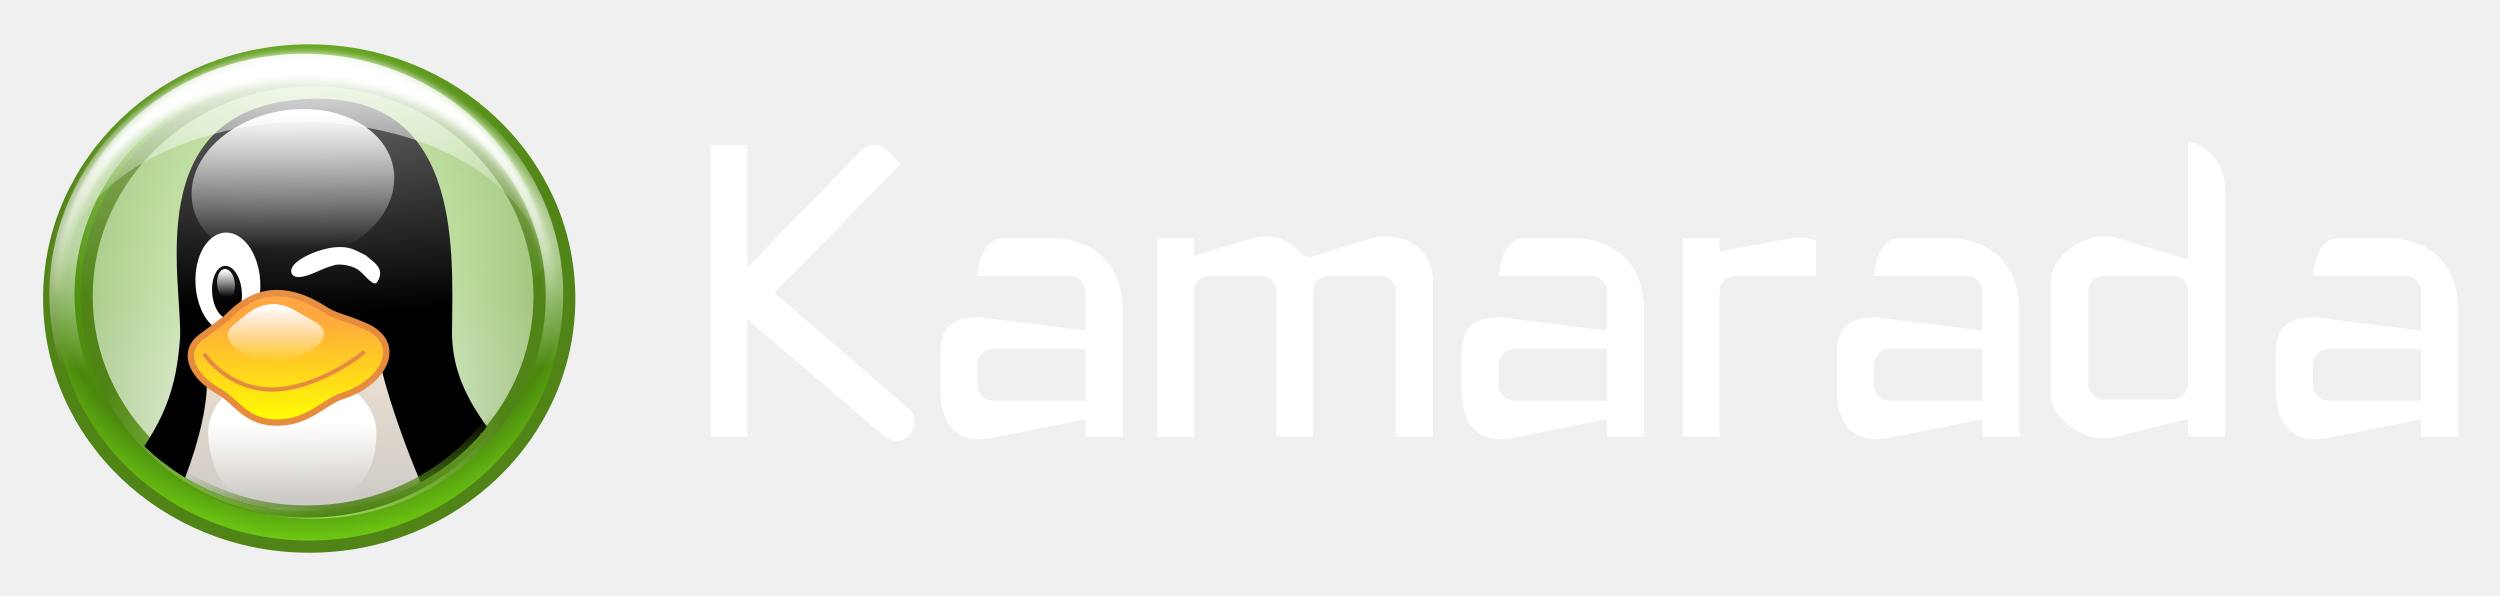
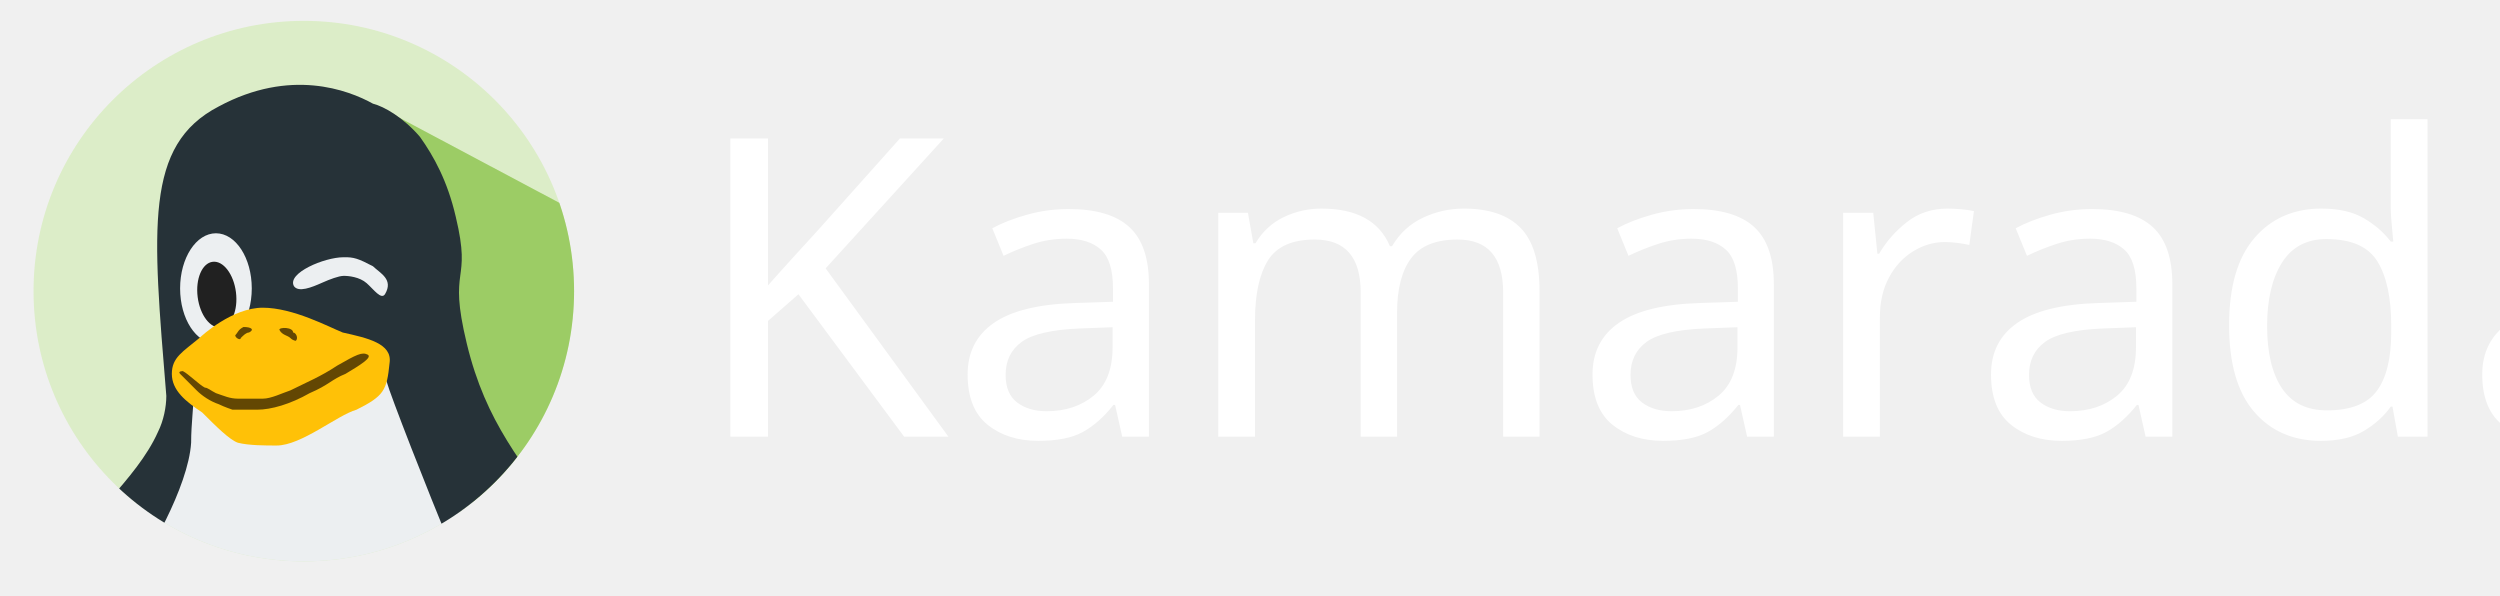
- <svg xmlns="http://www.w3.org/2000/svg" xmlns:xlink="http://www.w3.org/1999/xlink" width="592" height="141" id="svg3234" version="1.1">
+ <svg xmlns="http://www.w3.org/2000/svg" width="592" height="141" id="svg3234" version="1.1">
  <defs id="defs3236">
-     <radialGradient xlink:href="#linearGradient5742" id="radialGradient5748" cx="24.574" cy="16.191" fx="24.574" fy="16.191" r="21.383" gradientTransform="matrix(1.383991,0,0,1.320459,-9.936095,-2.93533)" gradientUnits="userSpaceOnUse" />
    <linearGradient id="linearGradient5742">
      <stop style="stop-color:#73d216;stop-opacity:1;" offset="0" id="stop5744" />
      <stop id="stop5750" offset="0.816" style="stop-color:#4a890d;stop-opacity:1;" />
      <stop style="stop-color:#76d715;stop-opacity:1;" offset="1" id="stop5746" />
    </linearGradient>
-     <radialGradient xlink:href="#linearGradient5634" id="radialGradient5640" cx="24.574" cy="5.649" fx="24.574" fy="5.649" r="21.383" gradientTransform="matrix(1.111771,0,0,1.060735,-3.246624,-0.8661662)" gradientUnits="userSpaceOnUse" />
-     <linearGradient id="linearGradient5634">
-       <stop style="stop-color:#69ab21;stop-opacity:1" offset="0" id="stop5636" />
-       <stop style="stop-color:#518417;stop-opacity:1" offset="1" id="stop5638" />
-     </linearGradient>
-     <radialGradient xlink:href="#linearGradient5796" id="radialGradient5802" cx="25.809" cy="20.621" fx="25.809" fy="20.621" r="21.183" gradientUnits="userSpaceOnUse" gradientTransform="matrix(2.168119,0,0,0.5958808,-30.14845,6.658054)" />
-     <linearGradient id="linearGradient5796">
-       <stop style="stop-color:#ffffff;stop-opacity:1;" offset="0" id="stop5798" />
-       <stop style="stop-color:#ffffff;stop-opacity:0;" offset="1" id="stop5800" />
-     </linearGradient>
-     <radialGradient xlink:href="#linearGradient5796" id="radialGradient4919" gradientUnits="userSpaceOnUse" gradientTransform="matrix(3.266749,0,0,3.565222,-60.07811,-69.72965)" cx="25.49" cy="29.74" fx="25.49" fy="29.74" r="13.979" />
-     <radialGradient xlink:href="#linearGradient5775" id="radialGradient4921" gradientUnits="userSpaceOnUse" gradientTransform="matrix(1.134208,0,0,1.233236,-7.420612,-6.107401)" cx="26.99" cy="38.446" fx="26.99" fy="38.446" r="16.884" />
    <linearGradient id="linearGradient5775">
      <stop style="stop-color:#aef16e;stop-opacity:1;" offset="0" id="stop5777" />
      <stop style="stop-color:#518417;stop-opacity:1" offset="1" id="stop5779" />
    </linearGradient>
    <clipPath clipPathUnits="userSpaceOnUse" id="clipPath3749">
      <ellipse style="display:inline;overflow:visible;visibility:visible;opacity:1;fill:#ff0000;fill-opacity:1;fill-rule:nonzero;stroke:#ff0000;stroke-width:8.103;stroke-linecap:butt;stroke-linejoin:miter;stroke-miterlimit:4;stroke-dasharray:none;stroke-dashoffset:0;stroke-opacity:1;marker:none;marker-start:none;marker-mid:none;marker-end:none;enable-background:accumulate" id="ellipse3751" cx="321.666" cy="165.633" rx="149.265" ry="142.456" />
    </clipPath>
-     <radialGradient xlink:href="#linearGradient172" id="radialGradient3140" gradientUnits="userSpaceOnUse" gradientTransform="matrix(1.481827,0,0,0.3967969,-349.5468,157.9413)" cx="446.778" cy="1219.412" fx="446.778" fy="1219.412" r="195.072" />
    <linearGradient id="linearGradient172">
      <stop style="stop-color:#3f2600;stop-opacity:0.6;" offset="0" id="stop173" />
      <stop style="stop-color:#3f2600;stop-opacity:0;" offset="1" id="stop174" />
    </linearGradient>
-     <linearGradient xlink:href="#linearGradient153" id="linearGradient3136" gradientUnits="userSpaceOnUse" gradientTransform="matrix(-0.9649387,-0.01291555,-0.03671998,2.556923,862.8276,-357.2697)" x1="400.578" y1="369.53" x2="400.844" y2="304.079" />
    <linearGradient id="linearGradient153">
      <stop style="stop-color:#ffeed7;stop-opacity:1;" offset="0" id="stop154" />
      <stop style="stop-color:#bdbfc2;stop-opacity:1;" offset="1" id="stop155" />
    </linearGradient>
-     <linearGradient xlink:href="#linearGradient5796" id="linearGradient3132" gradientUnits="userSpaceOnUse" gradientTransform="matrix(1.413236,-0.0796503,-0.04119768,1.071384,-108.6094,-190.0137)" x1="303.018" y1="237.932" x2="297.086" y2="330.096" />
-     <linearGradient xlink:href="#linearGradient5796" id="linearGradient3118" gradientUnits="userSpaceOnUse" gradientTransform="matrix(0.2914159,-0.03333031,0.05061034,0.4881144,138.5816,50.73832)" x1="389.635" y1="242.282" x2="387.069" y2="281.325" />
-     <linearGradient xlink:href="#linearGradient153" id="linearGradient3115" gradientUnits="userSpaceOnUse" gradientTransform="matrix(1.016069,0,0,1.53779,-125.2984,-232.4827)" spreadMethod="reflect" x1="437.579" y1="528.872" x2="437.579" y2="394.104" />
-     <linearGradient xlink:href="#linearGradient153" id="linearGradient3112" gradientUnits="userSpaceOnUse" gradientTransform="matrix(0.9027839,-0.07217411,0.1573001,2.00396,-202.3394,-230.1907)" x1="375.173" y1="419.785" x2="377.485" y2="324.038" />
-     <linearGradient xlink:href="#linearGradient5796" id="linearGradient3108" gradientUnits="userSpaceOnUse" gradientTransform="matrix(1.399484,0,0,1.139982,-140.7104,-217.8097)" x1="320.751" y1="498.178" x2="321.322" y2="614.504" />
-     <linearGradient xlink:href="#linearGradient5796" id="linearGradient3105" gradientUnits="userSpaceOnUse" gradientTransform="matrix(1.278185,0,0,0.9907881,-100.1294,-164.3307)" x1="322.483" y1="435.268" x2="323.251" y2="488.483" />
-     <linearGradient xlink:href="#linearGradient5796" id="linearGradient3102" gradientUnits="userSpaceOnUse" gradientTransform="matrix(0.7146337,0,0,2.186434,-125.2984,-231.7577)" x1="411.221" y1="242.944" x2="411.221" y2="331.449" />
-     <linearGradient xlink:href="#linearGradient5796" id="linearGradient3099" gradientUnits="userSpaceOnUse" gradientTransform="matrix(0.7158338,0,0,2.182768,-125.2984,-231.7577)" x1="867.345" y1="234.739" x2="867.335" y2="314.839" />
-     <linearGradient xlink:href="#linearGradient162" id="linearGradient3096" gradientUnits="userSpaceOnUse" gradientTransform="matrix(1.264393,0,0,1.235771,-125.2984,-231.7577)" x1="236.254" y1="657.111" x2="212.51" y2="737.412" />
    <linearGradient id="linearGradient162">
      <stop style="stop-color:#ffa63f;stop-opacity:1;" offset="0" id="stop163" />
      <stop style="stop-color:#ffff00;stop-opacity:1;" offset="1" id="stop164" />
    </linearGradient>
-     <linearGradient xlink:href="#linearGradient153" id="linearGradient3093" gradientUnits="userSpaceOnUse" gradientTransform="matrix(0.6373879,0.286176,-0.2248927,0.5792711,389.8156,76.21132)" x1="381.566" y1="655.731" x2="279.643" y2="386.666" />
-     <linearGradient xlink:href="#linearGradient162" id="linearGradient3090" gradientUnits="userSpaceOnUse" gradientTransform="matrix(-1.180011,0.4273134,0.4706466,1.153418,417.5906,-278.0737)" x1="218.117" y1="630.305" x2="203.127" y2="737.854" />
-     <linearGradient xlink:href="#linearGradient5796" id="linearGradient3087" gradientUnits="userSpaceOnUse" gradientTransform="matrix(-0.9523959,0.3464001,0.4208255,0.9487298,403.5756,-128.5947)" x1="117.89" y1="587.236" x2="182.245" y2="704.731" />
-     <linearGradient xlink:href="#linearGradient5796" id="linearGradient3084" gradientUnits="userSpaceOnUse" gradientTransform="matrix(1.003812,-0.05226007,-0.01740863,1.046269,-66.5614,-92.71798)" x1="223.101" y1="570.418" x2="230.535" y2="710.977" />
-     <linearGradient xlink:href="#linearGradient5796" id="linearGradient3080" gradientUnits="userSpaceOnUse" gradientTransform="matrix(0.3742363,0.1592527,-0.1209348,0.3223549,413.7696,254.0383)" x1="316.94" y1="474.018" x2="371.609" y2="582.635" />
-     <linearGradient xlink:href="#linearGradient162" id="linearGradient3077" gradientUnits="userSpaceOnUse" gradientTransform="matrix(1.523355,0,0,1.025696,-125.2984,-231.7577)" x1="284.687" y1="410.463" x2="285.459" y2="485.699" />
-     <linearGradient xlink:href="#linearGradient5796" id="linearGradient3073" gradientUnits="userSpaceOnUse" gradientTransform="matrix(0.7672384,0,0,0.4874752,81.6136,-12.43538)" x1="288.824" y1="398.854" x2="288.376" y2="482.559" />
-     <linearGradient xlink:href="#linearGradient5806" id="linearGradient5812" x1="26.401" y1="39.524" x2="25.5" y2="34.934" gradientUnits="userSpaceOnUse" gradientTransform="matrix(1.407026,0,0,1.342839,-12.00671,-9.429277)" />
-     <linearGradient id="linearGradient5806">
-       <stop style="stop-color:#518417;stop-opacity:1;" offset="0" id="stop5808" />
-       <stop style="stop-color:#518417;stop-opacity:0;" offset="1" id="stop5810" />
-     </linearGradient>
-     <radialGradient xlink:href="#linearGradient5796" id="radialGradient5972" cx="25.809" cy="5.698" fx="25.809" fy="5.698" r="20.683" gradientUnits="userSpaceOnUse" gradientTransform="matrix(2.562861,-6.5452213e-8,2.6902708e-8,0.95881,-42.33306,0.06377)" />
-     <filter id="filter6014">
-       <feGaussianBlur stdDeviation="0.342" id="feGaussianBlur6016" />
-     </filter>
-     <linearGradient xlink:href="#linearGradient5796" id="linearGradient6026" x1="27.735" y1="1.75" x2="27.515" y2="18.75" gradientUnits="userSpaceOnUse" gradientTransform="matrix(1.123879,0,0,1.072609,-3.803067,-1.40032)" />
+     <clipPath id="clipPath863" clipPathUnits="userSpaceOnUse">
+       <circle r="23.603" cy="26.063" cx="24.064" id="circle865" style="opacity:1;vector-effect:none;fill:#ffffff;fill-opacity:1;stroke:none;stroke-width:16.578;stroke-linecap:butt;stroke-linejoin:miter;stroke-miterlimit:4;stroke-dasharray:none;stroke-dashoffset:0;stroke-opacity:1;paint-order:markers stroke fill" />
+     </clipPath>
  </defs>
  <g id="layer1" transform="translate(-250.743,-502.8479)">
-     <g aria-label="Kamarada" style="font-style:normal;font-weight:normal;font-size:98.915px;line-height:1.25;font-family:sans-serif;letter-spacing:0px;word-spacing:0px;fill:#ffffff;fill-opacity:1;stroke:none;stroke-width:2.473" id="text876" />
-     <g id="g1023">
-       <path id="path954" style="font-style:normal;font-variant:normal;font-weight:normal;font-stretch:normal;font-size:98.915px;line-height:1.25;font-family:FifthLeg;-inkscape-font-specification:FifthLeg;letter-spacing:0px;word-spacing:0px;fill:#ffffff;fill-opacity:1;stroke:none;stroke-width:2.473" d="m 463.159,607.244 c 2.374,0 4.154,-2.077 4.154,-4.55 0,-1.088 -0.396,-2.176 -1.187,-2.869 l -32.049,-27.696 29.971,-30.466 -3.165,-3.165 c -0.989,-1.088 -2.077,-1.385 -3.165,-1.385 -0.989,0 -1.879,0.297 -2.967,1.286 l -27.004,27.795 v -28.982 h -8.803 v 69.043 h 8.803 v -27.795 l 32.147,27.498 c 0.989,0.791 2.176,1.286 3.264,1.286 z" />
-       <path id="path956" style="font-style:normal;font-variant:normal;font-weight:normal;font-stretch:normal;font-size:98.915px;line-height:1.25;font-family:FifthLeg;-inkscape-font-specification:FifthLeg;letter-spacing:0px;word-spacing:0px;fill:#ffffff;fill-opacity:1;stroke:none;stroke-width:2.473" d="m 485.752,585.482 h 22.058 v 12.265 h -22.058 c -0.593,0 -3.561,-0.791 -3.561,-3.66 v -4.847 c 0,-2.176 1.583,-3.759 3.561,-3.759 z m 2.473,-26.213 c -4.352,0 -5.737,5.341 -6.034,8.902 h 22.058 c 2.176,0 3.561,2.176 3.561,3.561 v 9.397 l -20.673,-2.572 c -1.78,-0.198 -3.363,-0.593 -4.847,-0.593 -6.627,0 -8.902,3.264 -8.902,8.309 v 8.803 c 0,5.539 1.879,11.771 9.199,11.771 1.187,0 2.77,-0.198 4.451,-0.594 l 20.772,-4.154 v 4.154 h 8.803 v -29.576 c 0,-11.375 -6.726,-17.409 -17.31,-17.409 z" />
-       <path id="path958" style="font-style:normal;font-variant:normal;font-weight:normal;font-stretch:normal;font-size:98.915px;line-height:1.25;font-family:FifthLeg;-inkscape-font-specification:FifthLeg;letter-spacing:0px;word-spacing:0px;fill:#ffffff;fill-opacity:1;stroke:none;stroke-width:2.473" d="m 551.004,558.874 c -0.989,0 -2.176,0.099 -3.264,0.297 l -14.244,4.253 v -4.154 h -8.705 v 46.985 h 8.705 v -34.521 c 0,-1.78 1.583,-3.561 3.561,-3.561 h 12.364 c 1.78,0 3.561,1.484 3.561,3.561 v 34.521 h 8.705 v -34.521 c 0,-1.78 1.583,-3.561 3.561,-3.561 h 12.364 c 1.879,0 3.66,1.484 3.66,3.561 v 34.521 h 8.803 v -36.994 c 0,-5.539 -4.451,-10.386 -10.782,-10.386 -1.187,0 -2.176,0.099 -3.462,0.297 l -14.738,4.55 -0.989,-0.099 c -1.484,-0.396 -3.66,-4.748 -9.1,-4.748 z" />
-       <path id="path960" style="font-style:normal;font-variant:normal;font-weight:normal;font-stretch:normal;font-size:98.915px;line-height:1.25;font-family:FifthLeg;-inkscape-font-specification:FifthLeg;letter-spacing:0px;word-spacing:0px;fill:#ffffff;fill-opacity:1;stroke:none;stroke-width:2.473" d="m 609.203,585.482 h 22.058 v 12.265 h -22.058 c -0.593,0 -3.561,-0.791 -3.561,-3.66 v -4.847 c 0,-2.176 1.583,-3.759 3.561,-3.759 z m 2.473,-26.213 c -4.352,0 -5.737,5.341 -6.034,8.902 h 22.058 c 2.176,0 3.561,2.176 3.561,3.561 v 9.397 l -20.673,-2.572 c -1.78,-0.198 -3.363,-0.593 -4.847,-0.593 -6.627,0 -8.902,3.264 -8.902,8.309 v 8.803 c 0,5.539 1.879,11.771 9.199,11.771 1.187,0 2.77,-0.198 4.451,-0.594 l 20.772,-4.154 v 4.154 h 8.803 v -29.576 c 0,-11.375 -6.726,-17.409 -17.31,-17.409 z" />
-       <path id="path962" style="font-style:normal;font-variant:normal;font-weight:normal;font-stretch:normal;font-size:98.915px;line-height:1.25;font-family:FifthLeg;-inkscape-font-specification:FifthLeg;letter-spacing:0px;word-spacing:0px;fill:#ffffff;fill-opacity:1;stroke:none;stroke-width:2.473" d="m 680.785,568.172 v -8.21 c -1.187,-0.594 -2.473,-0.89 -4.154,-0.89 -1.286,0 -2.473,0.396 -3.759,0.593 l -14.936,2.77 v -3.165 h -8.705 v 46.985 h 8.705 v -34.521 c 0,-1.78 1.583,-3.561 3.66,-3.561 z" />
-       <path id="path964" style="font-style:normal;font-variant:normal;font-weight:normal;font-stretch:normal;font-size:98.915px;line-height:1.25;font-family:FifthLeg;-inkscape-font-specification:FifthLeg;letter-spacing:0px;word-spacing:0px;fill:#ffffff;fill-opacity:1;stroke:none;stroke-width:2.473" d="m 698.072,585.482 h 22.058 v 12.265 h -22.058 c -0.593,0 -3.561,-0.791 -3.561,-3.66 v -4.847 c 0,-2.176 1.583,-3.759 3.561,-3.759 z m 2.473,-26.213 c -4.352,0 -5.737,5.341 -6.034,8.902 h 22.058 c 2.176,0 3.561,2.176 3.561,3.561 v 9.397 l -20.673,-2.572 c -1.78,-0.198 -3.363,-0.593 -4.847,-0.593 -6.627,0 -8.902,3.264 -8.902,8.309 v 8.803 c 0,5.539 1.879,11.771 9.199,11.771 1.187,0 2.77,-0.198 4.451,-0.594 l 20.772,-4.154 v 4.154 h 8.803 v -29.576 c 0,-11.375 -6.726,-17.409 -17.31,-17.409 z" />
-       <path id="path966" style="font-style:normal;font-variant:normal;font-weight:normal;font-stretch:normal;font-size:98.915px;line-height:1.25;font-family:FifthLeg;-inkscape-font-specification:FifthLeg;letter-spacing:0px;word-spacing:0px;fill:#ffffff;fill-opacity:1;stroke:none;stroke-width:2.473" d="m 768.863,536.321 c 4.748,0.89 8.803,4.946 8.803,12.167 v 57.767 h -8.803 v -4.253 l -17.013,4.253 c -0.989,0.198 -1.879,0.396 -2.869,0.396 -6.627,0 -12.562,-5.638 -12.562,-10.386 v -27.004 c 0,-4.748 5.935,-10.386 12.562,-10.386 0.989,0 1.879,0.099 2.869,0.297 l 17.013,5.144 z m -20.179,31.851 c -1.978,0 -3.462,1.78 -3.462,3.561 v 22.058 c 0,1.978 1.78,3.66 3.462,3.66 h 16.618 v 0 c 1.484,0 3.462,-1.484 3.561,-3.561 v -22.157 c 0,-2.077 -1.682,-3.561 -3.561,-3.561 z" />
-       <path id="path968" style="font-style:normal;font-variant:normal;font-weight:normal;font-stretch:normal;font-size:98.915px;line-height:1.25;font-family:FifthLeg;-inkscape-font-specification:FifthLeg;letter-spacing:0px;word-spacing:0px;fill:#ffffff;fill-opacity:1;stroke:none;stroke-width:2.473" d="m 802.011,585.482 h 22.058 v 12.265 h -22.058 c -0.593,0 -3.561,-0.791 -3.561,-3.66 v -4.847 c 0,-2.176 1.583,-3.759 3.561,-3.759 z m 2.473,-26.213 c -4.352,0 -5.737,5.341 -6.034,8.902 h 22.058 c 2.176,0 3.561,2.176 3.561,3.561 v 9.397 l -20.673,-2.572 c -1.78,-0.198 -3.363,-0.593 -4.847,-0.593 -6.627,0 -8.902,3.264 -8.902,8.309 v 8.803 c 0,5.539 1.879,11.771 9.199,11.771 1.187,0 2.77,-0.198 4.451,-0.594 l 20.772,-4.154 v 4.154 h 8.803 v -29.576 c 0,-11.375 -6.726,-17.409 -17.31,-17.409 z" />
-       <g transform="matrix(2.65225,0,0,2.652251,260.1155,509.6641)" id="g981" style="fill:#ffffff;fill-opacity:1">
-         <path style="font-size:20.488px;font-family:TrebuchetMS-Bold;fill:url(#radialGradient5748);fill-opacity:1;fill-rule:nonzero;stroke:url(#radialGradient5640);stroke-width:1.086;stroke-miterlimit:4;stroke-opacity:1" id="path2441" d="m 47.291,24.084 c 0,12.235 -10.399,22.153 -23.218,22.153 -12.823,0 -23.216,-9.917 -23.216,-22.153 0,-12.234 10.395,-22.151 23.216,-22.151 12.82,0 23.218,9.917 23.218,22.151 z" />
-         <circle r="20.683" cy="23.782" cx="25.809" transform="matrix(1.054678,0,0,1.006565,-3.407775,-0.2089221)" id="path5794" style="display:inline;overflow:visible;visibility:visible;opacity:1;fill:none;fill-opacity:1;fill-rule:nonzero;stroke:url(#radialGradient5802);stroke-width:2.131;stroke-linecap:butt;stroke-linejoin:miter;stroke-miterlimit:4;stroke-dasharray:none;stroke-dashoffset:0;stroke-opacity:1;marker:none;marker-start:none;marker-mid:none;marker-end:none;enable-background:accumulate" />
-         <ellipse style="font-size:20.488px;font-family:TrebuchetMS-Bold;fill:url(#radialGradient4919);fill-opacity:1;fill-rule:nonzero;stroke:url(#radialGradient4921);stroke-width:1.098;stroke-miterlimit:4;stroke-opacity:1" id="ellipse3751-1" cx="24.421" cy="23.882" rx="20.226" ry="19.303" />
-         <g clip-path="url(#clipPath3749)" id="g3140" transform="matrix(0.1355035,0,0,0.1355035,-19.71486,1.361841)">
-           <g transform="matrix(0.9033508,0,0,0.9033508,30.96621,8.194745)" id="g3178">
-             <path d="m 601.563,641.8 a 289.063,77.404 0 1 1 -578.125,0 289.063,77.404 0 1 1 578.125,0 z" id="path175" style="fill:url(#radialGradient3140);stroke:none" />
-             <path id="path106" d="m 154.235,558.542 c -27.985,-40.279 -33.443,-171.23 31.859,-251.787 32.358,-38.648 40.612,-65.581 43.164,-101.741 1.736,-41.224 -29.156,-164.303 87.354,-173.68 118.007,-9.415 111.67,107.075 110.991,168.719 -0.564,52.05 38.218,81.551 64.745,122.119 49.099,74.537 44.946,202.875 -9.249,272.34 -68.646,86.96 -127.441,49.248 -166.488,52.413 -73.116,4.003 -75.534,42.989 -162.376,-88.381 z" style="fill:#000000;stroke:none" />
-             <path id="path113" d="m 439.286,329.788 c 20.266,18.655 73.01,102.624 -10.393,154.865 -29.401,18.192 26.214,87.879 52.918,54.124 47.125,-60.597 17.072,-157.101 -11.197,-191.68 -19.197,-24.512 -48.551,-34.01 -31.328,-17.308 z" style="fill:url(#linearGradient3136);stroke:none" />
-             <path id="path111" d="m 433.554,318.337 c 33.408,26.996 94.238,122.038 5.516,183.772 -29.139,19.248 25.823,79.94 56.684,48.895 107.301,-107.911 -2.8,-231.996 -40.701,-274.654 -33.873,-37.098 -63.878,8.765 -21.499,41.987 z" style="fill:#000000;stroke:#000000;stroke-width:1.563" />
-             <path d="m 385.479,90.16 a 55.502,74.466 79.822 1 1 -147.831,8.332 55.502,74.466 79.822 0 1 147.831,-8.332 z" id="path114" style="fill:url(#linearGradient3132);stroke:none" />
-             <path d="m 287.72,163.774 a 36.486,23.634 86.731 1 1 -47.188,2.732 36.486,23.634 86.731 1 1 47.188,-2.732 z" id="path115" style="fill:#ffffff;stroke:none" />
-             <path d="m 274.231,170.711 a 19.244,10.826 85.064 1 1 -21.502,2.615 19.244,10.826 85.064 1 1 21.502,-2.615 z" id="path118" style="fill:#000000;stroke:none" />
-             <path d="m 269.206,165.104 a 10.871,6.497 84.417 1 1 -12.911,1.477 10.871,6.497 84.417 1 1 12.911,-1.477 z" id="path122" style="fill:url(#linearGradient3118);stroke:none" />
-             <path id="path128" d="m 198.079,386.799 c 16.045,-36.379 50.142,-100.282 50.869,-149.697 0,-39.303 117.724,-48.689 127.171,-9.447 9.447,39.241 33.426,98.104 48.688,126.445 15.26,28.34 59.761,118.369 12.355,196.933 -42.696,69.555 -172.156,124.582 -241.262,-9.446 -23.254,-46.509 -19.106,-104.144 2.18,-154.786 z" style="fill:url(#linearGradient3115);stroke:none" />
-             <path id="path112" d="m 183.572,359.802 c -13.71,25.949 -42.238,94.193 27.293,131.531 74.848,39.641 74.489,121.226 -15.351,82.408 -82.133,-35.087 -45.822,-176.869 -22.851,-210.792 15.062,-23.76 37.651,-52.842 10.91,-3.147 z" style="fill:url(#linearGradient3112);stroke:none" />
-             <path id="path109" d="m 195.343,330.392 c -21.831,35.635 -74.221,119.766 -4.11,163.404 94.461,57.944 67.716,115.889 -18.499,63.718 -121.386,-72.83 -14.781,-219.52 33.914,-275.423 55.555,-62.75 10.693,11.359 -11.305,48.301 z" style="fill:#000000;stroke:#000000;stroke-width:1.562" />
-             <path id="path125" d="m 408.096,400.607 c 0,39.713 -38.115,91.301 -103.553,90.838 -67.485,0.557 -96.288,-51.125 -96.288,-90.838 0,-39.713 44.765,-71.943 99.921,-71.943 55.155,0 99.92,32.23 99.92,71.943 z" style="font-size:12px;fill:url(#linearGradient3108);stroke:none" />
-             <path id="path127" d="m 372.486,275.618 c -0.726,41.159 -27.51,50.869 -61.405,50.869 -33.896,0 -58.5,-6.076 -61.406,-50.869 0,-28.079 27.51,-44.329 61.406,-44.329 33.895,0 61.405,16.249 61.405,44.329 z" style="font-size:12px;fill:url(#linearGradient3105);stroke:none" />
-             <path id="path129" d="m 167.558,338.836 c 22.145,-33.745 68.769,-85.455 8.721,7.266 -48.689,76.304 -18.004,125.341 -2.18,138.799 45.659,40.703 43.708,67.936 7.994,46.508 -77.031,-45.782 -61.044,-122.81 -14.535,-192.572 z" style="fill:url(#linearGradient3102);stroke:none" />
-             <path id="path131" d="m 488.029,352.642 c -19.149,-39.626 -80.168,-139.877 2.908,-23.254 75.576,105.371 22.527,178.766 13.08,186.034 -9.446,7.266 -41.421,21.8 -31.974,-3.634 9.446,-25.434 56.542,-73.716 15.986,-159.146 z" style="fill:url(#linearGradient3099);stroke:none" />
-             <path id="path132" d="m 150.845,664.394 c -50.553,-26.77 -124.065,5.155 -97.377,-67.582 5.345,-16.547 -7.969,-41.26 0.726,-57.407 10.174,-19.622 31.975,-15.261 45.056,-28.343 12.898,-13.614 21.074,-37.061 45.055,-33.428 23.98,3.634 39.931,33.076 56.68,69.036 12.354,25.797 56.176,62.08 53.312,90.948 -3.37,44.375 -53.784,52.737 -103.453,26.776 z" style="fill:url(#linearGradient3096);stroke:#e68c3f;stroke-width:7.812" />
-             <path id="path177" d="m 519.318,493.685 c -7.767,14.565 -39.785,37.676 -61.123,31.652 -21.773,-5.908 -31.578,-38.865 -27.315,-63.807 3.958,-28.089 27.314,-29.485 56.603,-15.63 31.489,15.337 41.011,28.481 31.835,47.784 z" style="font-size:12px;fill:url(#linearGradient3093);stroke:none" />
-             <path id="path133" d="m 501.645,651.914 c 37.079,-44.964 119.39,-35.741 63.879,-97.393 -11.745,-13.217 -8.239,-41.872 -22.507,-53.975 -16.971,-14.841 -35.693,-2.67 -52.895,-10.431 -17.233,-8.32 -35.245,-24.494 -56.281,-12.989 -21.035,11.504 -23.298,41.431 -25.282,80.609 -1.739,28.221 -27.455,75.411 -13.802,101.341 20.023,40.209 71.535,34.885 106.888,-7.163 z" style="fill:url(#linearGradient3090);stroke:#e68c3f;stroke-width:7.812" />
-             <path id="path134" d="m 485.519,591.809 c 57.394,-84.721 14.618,-84.104 0.29,-90.512 -14.37,-6.866 -29.611,-20.172 -46.51,-10.798 -16.898,9.374 -17.865,33.9 -18.328,66.01 -0.588,23.128 -19.951,61.57 -8.305,83.034 13.969,25.019 47.871,-11.319 72.854,-47.735 z" style="fill:url(#linearGradient3087);stroke:none" />
-             <path id="path135" d="m 139.097,604.009 c -85.903,-55.609 -45.719,-74.489 -32.678,-83.224 15.638,-11.202 15.76,-33.034 34.977,-30.997 19.216,2.037 30.403,25.695 43.359,55.078 9.566,21.065 42.394,48.905 40.047,73.212 -3.099,28.487 -48.493,9.711 -85.706,-14.069 z" style="fill:url(#linearGradient3084);stroke:none" />
-             <path id="path136" d="m 514.164,492.894 c -6.694,11.673 -34.29,30.196 -52.681,25.368 -18.766,-4.735 -27.217,-31.149 -23.542,-51.139 3.412,-22.512 23.541,-23.631 48.785,-12.526 27.14,12.292 35.347,22.827 27.438,38.297 z" style="font-size:12px;fill:#000000;stroke:none" />
-             <path id="path137" d="m 495.674,486.356 c -4.265,8.105 -22.452,20.966 -34.923,17.614 -12.721,-3.288 -18.944,-21.628 -16.879,-35.508 1.836,-15.631 15.355,-16.408 32.564,-8.698 18.508,8.535 24.244,15.849 19.239,26.591 z" style="font-size:12px;fill:url(#linearGradient3080);stroke:none" />
-             <path id="path119" d="m 262.144,191.654 c 8.934,-8.463 31.014,-33.833 72.451,-7.194 7.702,5.013 13.953,5.471 28.776,11.819 29.657,12.186 15.477,41.574 -15.93,51.385 -13.447,4.361 -25.67,20.695 -50.161,19.299 -20.918,-1.221 -26.399,-14.842 -39.248,-22.383 -22.836,-12.889 -26.206,-30.317 -13.875,-39.566 12.332,-9.249 17.156,-12.574 17.986,-13.36 z" style="fill:url(#linearGradient3077);stroke:#e68c3f;stroke-width:4.688" />
-             <path id="path120" d="m 363.765,215.299 c -9.176,7.877 -39.241,27.614 -67.582,27.614 -28.341,0 -45.055,-19.805 -49.415,-26.161" style="fill:none;stroke:#e68c3f;stroke-width:3.125" />
-             <path id="path123" d="m 276.229,189.334 c 4.487,-4.033 18.643,-15.099 37.414,-3.769 3.955,2.243 8.039,4.685 14.114,8.02 12.032,6.998 6.072,17.083 -8.342,23.463 -6.541,2.678 -17.325,8.587 -25.537,8.173 -9.125,-0.839 -15.028,-6.79 -21.076,-10.666 -11.095,-7.328 -10.421,-13.246 -5.267,-18.173 3.896,-3.383 8.277,-6.674 8.694,-7.049 z" style="fill:url(#linearGradient3073);stroke:none" />
-             <path d="m 310.906,158.789 c 3.097,4.468 12.019,0.942 19.333,-2.339 5.454,-2.447 11.364,-4.568 14.391,-4.666 3.512,-0.113 11.217,0.707 16.077,5.001 4.809,4.249 9.932,11.622 12.537,7.49 5.975,-10.127 -3.285,-14.265 -8.269,-19.087 -9.788,-5.109 -12.994,-6.385 -20.289,-6.151 -12.932,0.06 -38.653,10.837 -33.78,19.751 z" id="path116-9" style="fill:#ffffff;stroke:none" />
+     <g id="g880">
+       <text xml:space="preserve" style="font-style:normal;font-weight:normal;font-size:98.915px;line-height:1.25;font-family:sans-serif;letter-spacing:0px;word-spacing:0px;fill:#ffffff;fill-opacity:1;stroke:none;stroke-width:2.473" x="414.097" y="606.254" id="text876">
+         <tspan id="tspan874" x="414.097" y="606.254" style="font-style:normal;font-variant:normal;font-weight:normal;font-stretch:normal;font-family:FifthLeg;-inkscape-font-specification:FifthLeg;fill:#ffffff;stroke-width:2.473">Kamarada</tspan>
+       </text>
+       <g id="g949" mask="none" clip-path="url(#clipPath863)" transform="matrix(2.7115,0,0,2.7115,257.4354,501.1138)">
+         <circle r="23.603" cy="26.063" cx="24.064" id="path849" style="opacity:1;vector-effect:none;fill:#dcedc8;fill-opacity:1;stroke:none;stroke-width:16.578;stroke-linecap:butt;stroke-linejoin:miter;stroke-miterlimit:4;stroke-dasharray:none;stroke-dashoffset:0;stroke-opacity:1;paint-order:markers stroke fill" />
+         <rect transform="rotate(28.01307)" y="-5.581" x="31.138" height="28.03" width="77.236" id="rect1034" style="opacity:1;vector-effect:none;fill:#9ccc65;fill-opacity:1;stroke:none;stroke-width:2.407;stroke-linecap:butt;stroke-linejoin:miter;stroke-miterlimit:4;stroke-dasharray:none;stroke-dashoffset:0;stroke-opacity:1;paint-order:markers stroke fill" />
+         <g transform="matrix(2.407258,0,0,2.407258,-35.60673,-11.00439)" id="g1032">
+           <polygon style="fill:#eceff1" points="36.1,29.3 30.1,22 28.4,17.9 20.1,18.2 20.2,20.5 18.6,23.5 16.1,28.4 15.6,32.5 17.4,38.3 21.5,40.6 27.7,40.6 33.5,36.2 " id="polygon2" />
+           <path style="fill:#263238" d="M 34.3,23.9 C 32.7,21.6 31.4,20.2 30.7,17.3 30,14.4 30.9,15.2 30.3,12.7 30,11.4 29.5,10.5 29,9.8 28.4,9.1 27.7,8.7 27.3,8.6 c -0.9,-0.5 -3,-1.3 -5.6,0.1 -2.7,1.4 -2.4,4.4 -1.9,10.5 0,0.4 -0.1,0.9 -0.3,1.3 -0.4,0.9 -1.1,1.7 -1.7,2.4 -0.7,1 -1.4,2 -1.9,3.1 -1.2,2.3 -2.3,5.2 -2,6.3 0.5,-0.1 6.8,9.5 6.8,9.7 0.4,-0.1 2.1,-0.1 3.6,-0.1 2.1,-0.1 3.3,-0.2 5,0.2 0,-0.3 -0.1,-0.6 -0.1,-0.9 0,-0.6 0.1,-1.1 0.2,-1.8 0.1,-0.5 0.2,-1 0.3,-1.6 -1,0.9 -2.8,1.9 -4.5,2.2 -1.5,0.3 -4,-0.2 -5.2,-1.7 0.1,0 0.3,0 0.4,-0.1 0.3,-0.1 0.6,-0.2 0.7,-0.4 0.3,-0.5 0.1,-1 -0.1,-1.3 -0.2,-0.3 -1.7,-1.4 -2.4,-2 -0.7,-0.6 -1.1,-0.9 -1.5,-1.3 0,0 -0.6,-0.6 -0.8,-0.8 C 16.1,32.2 16,32 15.9,31.9 15.7,31.4 15.6,30.8 15.7,30 c 0.1,-1.1 0.5,-2 1,-3 0.2,-0.4 0.7,-1.2 0.7,-1.2 0,0 -1.7,4.2 -0.8,5.5 0,0 0.1,-1.3 0.5,-2.6 0.3,-0.9 0.8,-2.2 1.4,-2.9 0.6,-0.7 2.1,-3.3 2.2,-4.9 0,-0.7 0.1,-1.4 0.1,-1.9 -0.4,-0.4 6.6,-1.4 7,-0.3 0.1,0.4 1.5,4 2.3,5.9 0.4,0.9 0.9,1.7 1.2,2.7 0.3,1.1 0.5,2.6 0.5,4.1 0,0.3 0,0.8 -0.1,1.3 0.2,0 4.1,-4.2 -0.5,-7.7 0,0 2.8,1.3 2.9,3.9 0.1,2.1 -0.8,3.8 -1,4.1 0.1,0 2.1,0.9 2.2,0.9 0.4,0 1.2,-0.3 1.2,-0.3 0.1,-0.3 0.4,-1.1 0.4,-1.4 0.7,-2.3 -1,-6 -2.6,-8.3 z" id="path4" />
+           <ellipse id="ellipse6" ry="2" rx="1.3" cy="15.3" cx="21.6" style="fill:#eceff1" />
+           <ellipse id="ellipse12" ry="0.7" rx="1.2" cy="19.514" cx="-18.115" transform="rotate(-97.2039)" style="fill:#212121;stroke-width:1" />
+           <g id="g24">
+             <path style="fill:#ffc107" d="m 39.3,37.6 c -0.4,-0.2 -1.1,-0.5 -1.7,-1.4 -0.3,-0.5 -0.2,-1.9 -0.7,-2.5 -0.3,-0.4 -0.7,-0.2 -0.8,-0.2 -0.9,0.2 -3,1.6 -4.4,0 -0.2,-0.2 -0.5,-0.5 -1,-0.5 -0.5,0 -0.7,0.2 -0.9,0.6 -0.2,0.4 -0.2,0.7 -0.2,1.7 0,0.8 0,1.7 -0.1,2.4 -0.2,1.7 -0.5,2.7 -0.5,3.7 0,1.1 0.3,1.8 0.7,2.1 0.3,0.3 0.8,0.5 1.9,0.5 1.1,0 1.8,-0.4 2.5,-1.1 0.5,-0.5 0.9,-0.7 2.3,-1.7 1.1,-0.7 2.8,-1.6 3.1,-1.9 0.2,-0.2 0.5,-0.3 0.5,-0.9 0,-0.5 -0.4,-0.7 -0.7,-0.8 z" id="path18" />
+             <path style="fill:#ffc107" d="m 19.2,37.9 c -1,-1.6 -1.1,-1.9 -1.8,-2.9 -0.6,-1 -1.9,-2.9 -2.7,-2.9 -0.6,0 -0.9,0.3 -1.3,0.7 -0.4,0.4 -0.8,1.3 -1.5,1.8 -0.6,0.5 -2.3,0.4 -2.7,1 -0.4,0.6 0.4,1.5 0.4,3 0,0.6 -0.5,1 -0.6,1.4 -0.1,0.5 -0.2,0.8 0,1.2 0.4,0.6 0.9,0.8 4.3,1.5 1.8,0.4 3.5,1.4 4.6,1.5 1.1,0.1 3,0 3,-2.7 0.1,-1.6 -0.8,-2 -1.7,-3.6 z" id="path20" />
+             <path style="fill:#ffc107" d="M 21.1,19.8 C 20.5,19.4 20,19 20,18.4 c 0,-0.6 0.4,-0.8 1,-1.3 0.1,-0.1 1.2,-1.1 2.3,-1.1 1.1,0 2.4,0.7 2.9,0.9 0.9,0.2 1.8,0.4 1.7,1.1 -0.1,1 -0.2,1.2 -1.2,1.7 -0.7,0.2 -2,1.3 -2.9,1.3 -0.4,0 -1,0 -1.4,-0.1 -0.3,-0.1 -0.8,-0.6 -1.3,-1.1 z" id="path22" />
          </g>
+           <g id="g32">
+             <path style="fill:#634703" d="m 20.9,19 c 0.2,0.2 0.5,0.4 0.8,0.5 0.2,0.1 0.5,0.2 0.5,0.2 0.4,0 0.7,0 0.9,0 0.5,0 1.2,-0.2 1.9,-0.6 0.7,-0.3 0.8,-0.5 1.3,-0.7 0.5,-0.3 1,-0.6 0.8,-0.7 -0.2,-0.1 -0.4,0 -1.1,0.4 -0.6,0.4 -1.1,0.6 -1.7,0.9 -0.3,0.1 -0.7,0.3 -1,0.3 -0.3,0 -0.6,0 -0.9,0 -0.3,0 -0.5,-0.1 -0.8,-0.2 -0.2,-0.1 -0.3,-0.2 -0.4,-0.2 -0.2,-0.1 -0.6,-0.5 -0.8,-0.6 0,0 -0.2,0 -0.1,0.1 0.3,0.3 0.4,0.4 0.6,0.6 z" id="path26" />
+             <path style="fill:#634703" d="m 23.9,16.8 c 0.1,0.2 0.3,0.2 0.4,0.3 0.1,0.1 0.2,0.1 0.2,0.1 0.1,-0.1 0,-0.3 -0.1,-0.3 0,-0.2 -0.5,-0.2 -0.5,-0.1 z" id="path28" />
+             <path style="fill:#634703" d="m 22.3,17 c 0,0.1 0.2,0.2 0.2,0.1 0.1,-0.1 0.2,-0.2 0.3,-0.2 0.2,-0.1 0.1,-0.2 -0.2,-0.2 -0.2,0.1 -0.2,0.2 -0.3,0.3 z" id="path30" />
+           </g>
+           <path style="fill:#455a64" d="m 32,34.7 c 0,0.1 0,0.2 0,0.3 0.2,0.4 0.7,0.5 1.1,0.5 0.6,0 1.2,-0.4 1.5,-0.8 0,-0.1 0.1,-0.2 0.2,-0.3 0.2,-0.3 0.3,-0.5 0.4,-0.6 0,0 -0.1,-0.1 -0.1,-0.2 -0.1,-0.2 -0.4,-0.4 -0.8,-0.5 -0.3,-0.1 -0.8,-0.2 -1,-0.2 -0.9,-0.1 -1.4,0.2 -1.7,0.5 0,0 0.1,0 0.1,0.1 0.2,0.2 0.3,0.4 0.3,0.7 0.1,0.2 0,0.3 0,0.5 z" id="path34" />
+           <path style="fill:#eceff1;fill-opacity:1;stroke:none;stroke-width:0.053" id="path116-9-3" d="m 24.429,15.217 c 0.164,0.237 0.637,0.05 1.025,-0.124 0.289,-0.13 0.602,-0.242 0.763,-0.247 0.186,-0.006 0.595,0.037 0.852,0.265 0.255,0.225 0.527,0.616 0.665,0.397 0.317,-0.537 -0.174,-0.756 -0.438,-1.012 -0.519,-0.271 -0.689,-0.338 -1.076,-0.326 -0.686,0.003 -2.049,0.574 -1.791,1.047 z" />
        </g>
-         <ellipse ry="19.303" rx="20.226" cy="23.806" cx="23.872" id="path5804" style="display:inline;overflow:visible;visibility:visible;opacity:1;fill:none;fill-opacity:1;fill-rule:nonzero;stroke:url(#linearGradient5812);stroke-width:1.098;stroke-linecap:butt;stroke-linejoin:miter;stroke-miterlimit:4;stroke-dasharray:none;stroke-dashoffset:0;stroke-opacity:1;marker:none;marker-start:none;marker-mid:none;marker-end:none;enable-background:accumulate" />
-         <path id="path5964" d="M 22.678,2.924 C 11.158,3.482 1.992,12.607 1.992,23.74 c 0,3.688 1.009,7.151 2.775,10.156 C 8.454,35.239 12.396,35.974 16.497,35.974 28.179,35.974 38.622,30.073 45.402,20.857 43.931,10.726 34.82,2.924 23.802,2.924 c -0.376,0 -0.752,-0.018 -1.124,0 z" style="display:inline;overflow:visible;visibility:visible;opacity:0.428;fill:url(#radialGradient5972);fill-opacity:1;fill-rule:nonzero;stroke:none;stroke-width:2.131;stroke-linecap:butt;stroke-linejoin:miter;stroke-miterlimit:4;stroke-dasharray:none;stroke-dashoffset:0;stroke-opacity:1;marker:none;marker-start:none;marker-mid:none;marker-end:none;enable-background:accumulate" />
-         <path transform="matrix(1.123879,0,0,1.072609,-3.803067,-1.400319)" id="path5985" d="m 24.375,3.386 c -10.841,0 -19.64,8.799 -19.64,19.64 0,0.199 0.023,0.39 0.029,0.588 C 5.08,13.048 13.733,5.623 24.375,5.623 c 10.642,0 19.295,7.425 19.61,17.991 0.006,-0.198 0.029,-0.389 0.029,-0.588 0,-10.841 -8.799,-19.64 -19.64,-19.64 z" style="display:inline;overflow:visible;visibility:visible;opacity:1;fill:#ffffff;fill-opacity:1;fill-rule:nonzero;stroke:none;stroke-width:2;stroke-linecap:butt;stroke-linejoin:miter;stroke-miterlimit:4;stroke-dasharray:none;stroke-dashoffset:0;stroke-opacity:1;marker:none;marker-start:none;marker-mid:none;marker-end:none;filter:url(#filter6014);enable-background:accumulate" />
-         <path style="display:inline;overflow:visible;visibility:visible;opacity:1;fill:url(#linearGradient6026);fill-opacity:1;fill-rule:nonzero;stroke:none;stroke-width:2;stroke-linecap:butt;stroke-linejoin:miter;stroke-miterlimit:4;stroke-dasharray:none;stroke-dashoffset:0;stroke-opacity:1;marker:none;marker-start:none;marker-mid:none;marker-end:none;enable-background:accumulate" d="m 23.591,2.232 c -12.184,0 -22.072,9.437 -22.072,21.066 0,0.214 0.026,0.418 0.033,0.631 C 1.907,12.595 14.722,8.32 23.591,8.32 c 9.15,0 21.685,4.275 22.039,15.608 0.007,-0.212 0.033,-0.417 0.033,-0.631 0,-11.628 -9.888,-21.066 -22.072,-21.066 z" id="path6018" />
      </g>
    </g>
  </g>
</svg>
